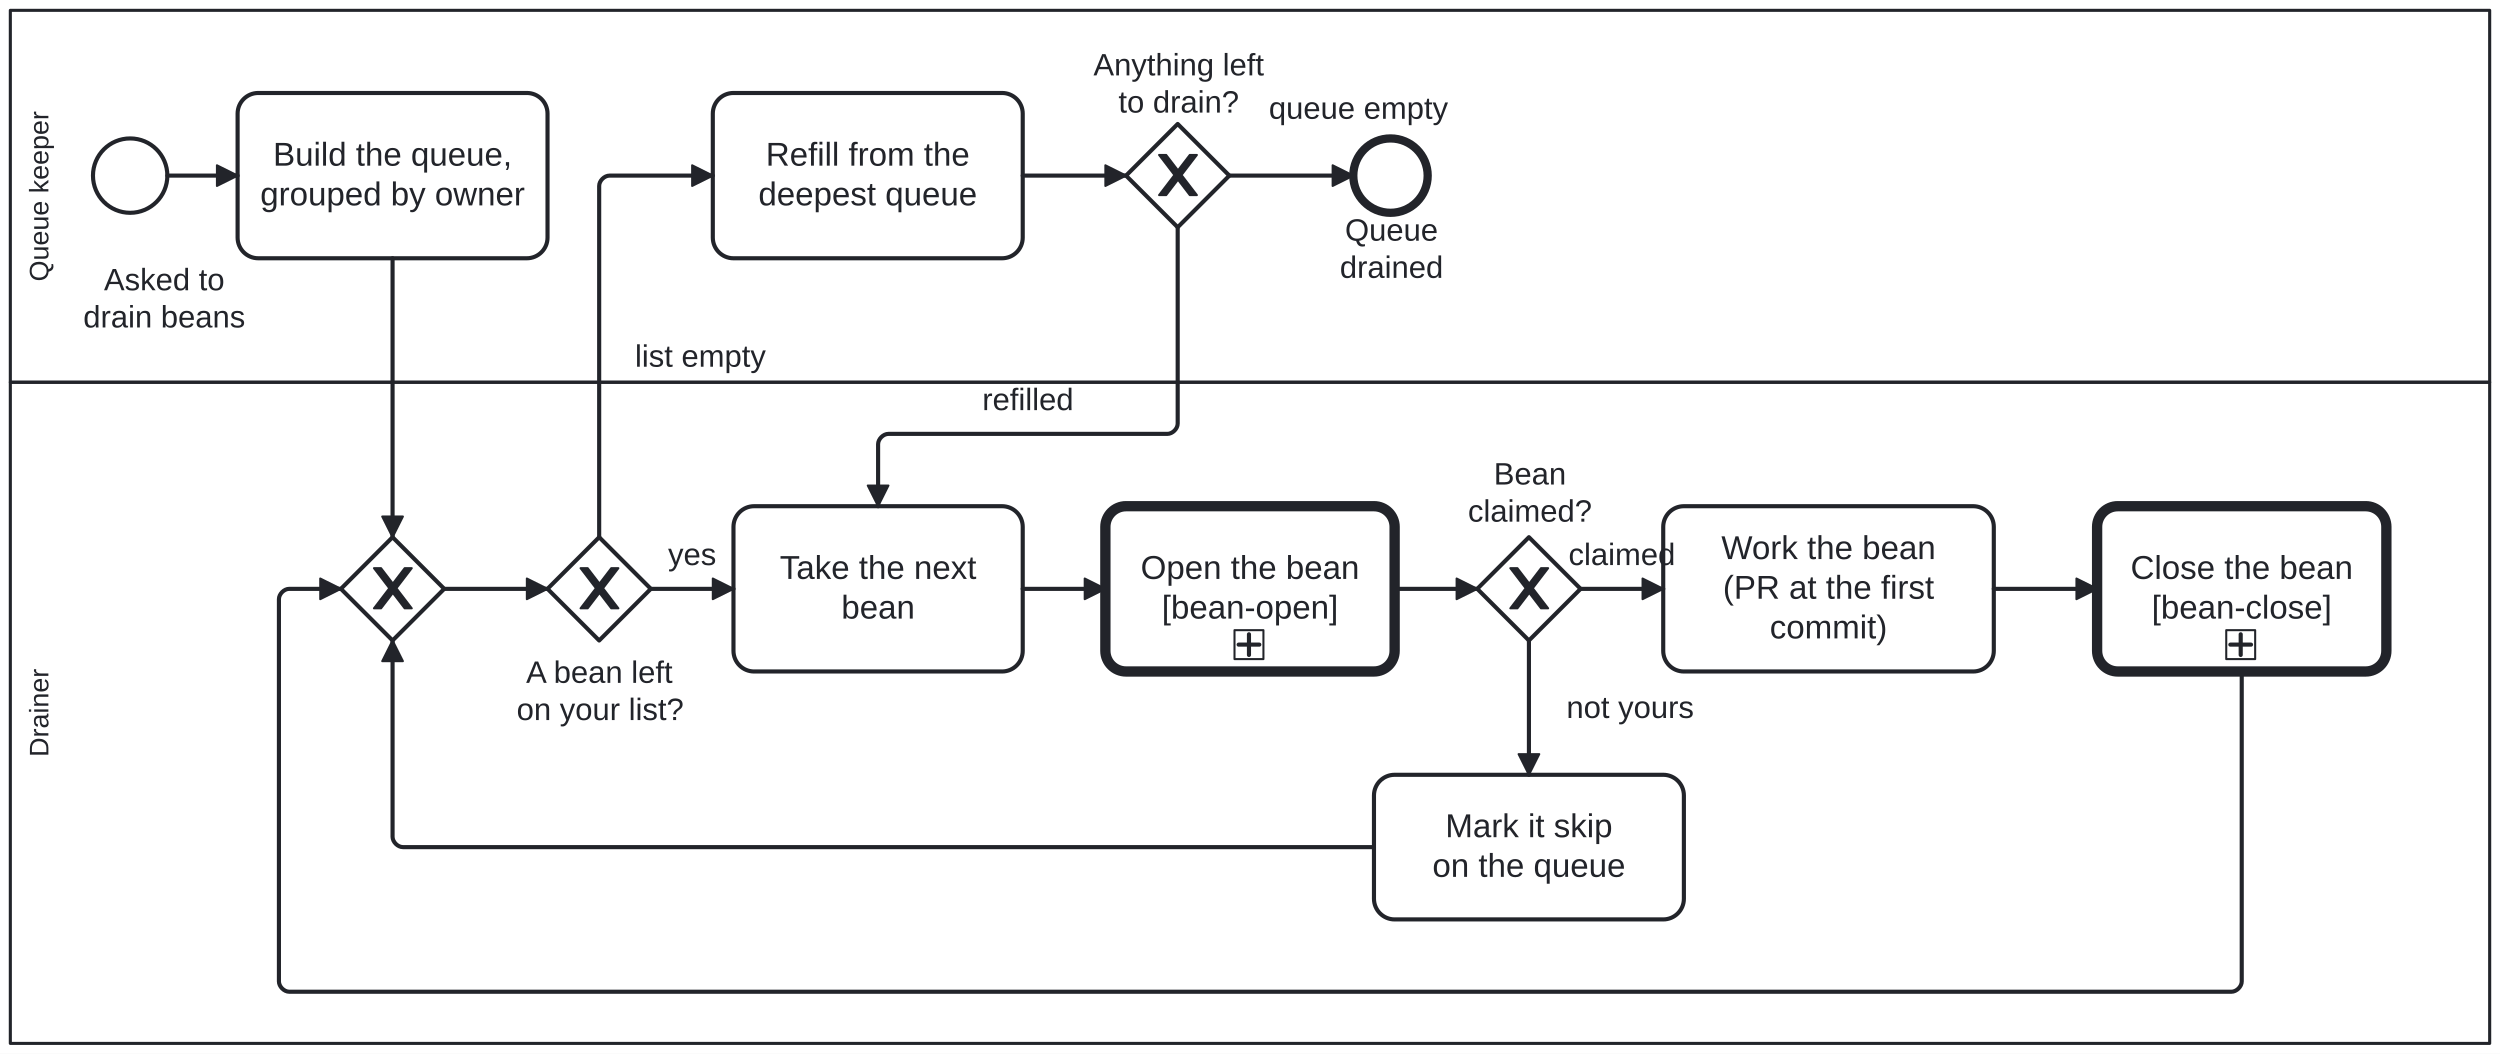
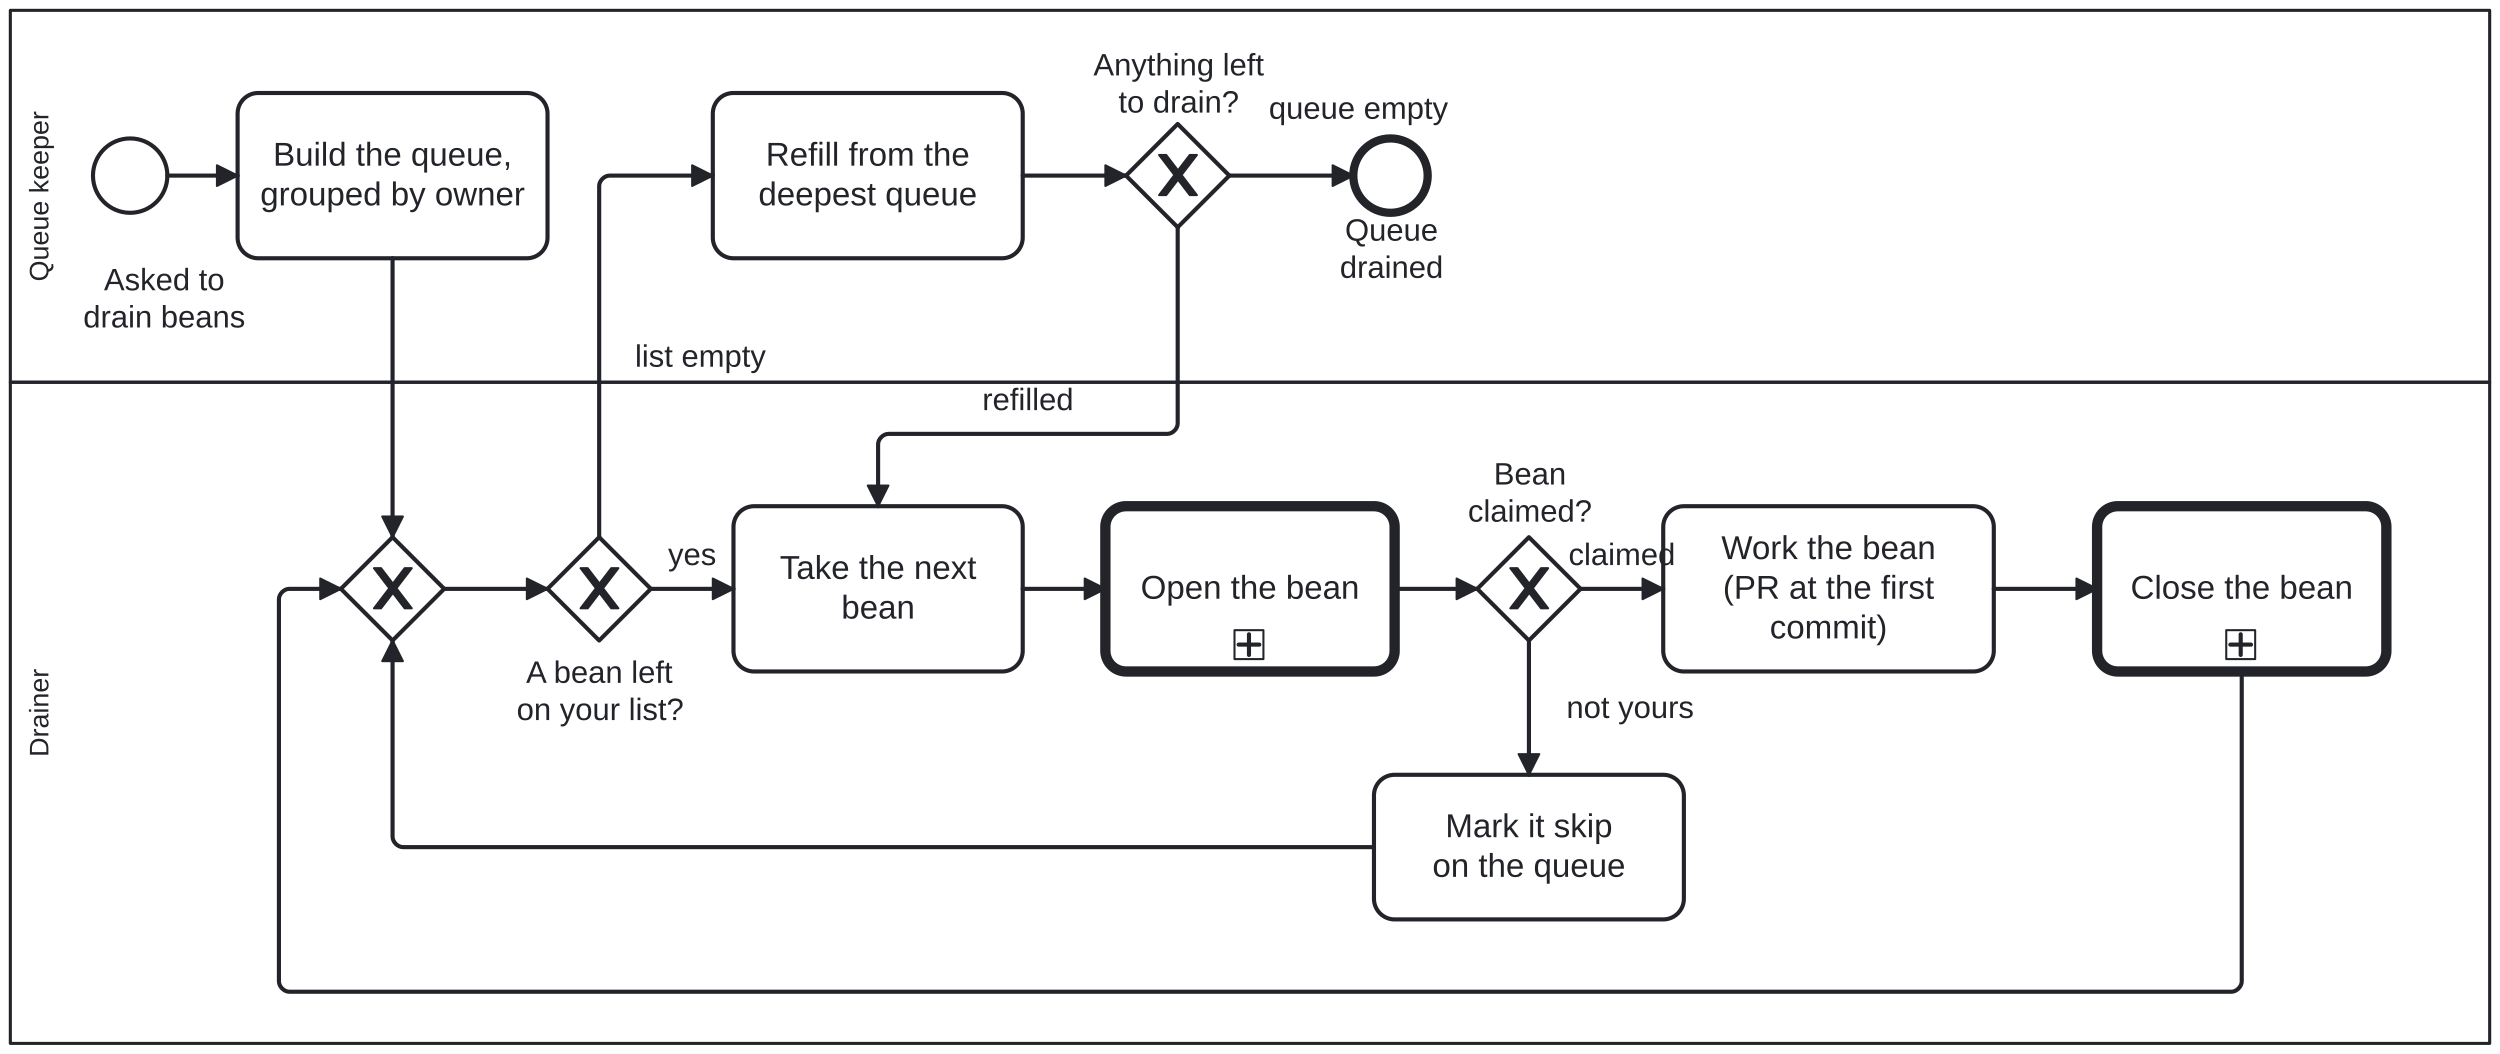
<svg xmlns="http://www.w3.org/2000/svg" width="100%" style="max-width:100%;height:auto" viewBox="155 75 1210 510" version="1.1">
  <rect x="155" y="75" width="1210" height="510" fill="#ffffff" />
  <g class="djs-group">
    <g class="djs-element djs-shape" data-element-id="Lane_Drainer" style="display: block;" transform="matrix(1 0 0 1 160 260)">
      <g class="djs-visual">
        <rect x="0" y="0" width="1200" height="320" rx="0" ry="0" style="stroke-linecap: round; stroke-linejoin: round; stroke: rgb(34, 36, 42); stroke-width: 1.5px; fill: white; fill-opacity: 0.25;" />
        <text lineHeight="1.05" class="djs-label" transform="matrix(-1.83697e-16 -1 1 -1.83697e-16 0 320)" style="font-family: Arial, sans-serif; font-size: 13px; font-weight: normal; fill: rgb(34, 36, 42);">
          <tspan x="138.688" y="18.413">Drainer</tspan>
        </text>
      </g>
      <rect class="djs-hit djs-hit-all" x="0" y="0" width="1200" height="320" style="fill: none; stroke-opacity: 0; stroke: white; stroke-width: 15px;" />
    </g>
  </g>
  <g class="djs-group">
    <g class="djs-element djs-shape" data-element-id="Lane_QueueKeeper" style="display: block;" transform="matrix(1 0 0 1 160 80)">
      <g class="djs-visual">
        <rect x="0" y="0" width="1200" height="180" rx="0" ry="0" style="stroke-linecap: round; stroke-linejoin: round; stroke: rgb(34, 36, 42); stroke-width: 1.5px; fill: white; fill-opacity: 0.25;" />
        <text lineHeight="1.05" class="djs-label" transform="matrix(-1.83697e-16 -1 1 -1.83697e-16 0 180)" style="font-family: Arial, sans-serif; font-size: 13px; font-weight: normal; fill: rgb(34, 36, 42);">
          <tspan x="48.804" y="18.413">Queue keeper</tspan>
        </text>
      </g>
      <rect class="djs-hit djs-hit-all" x="0" y="0" width="1200" height="180" style="fill: none; stroke-opacity: 0; stroke: white; stroke-width: 15px;" />
    </g>
  </g>
  <g class="djs-group">
    <g class="djs-element djs-shape" data-element-id="Drain_Start" style="display: block;" transform="matrix(1 0 0 1 200 142)">
      <g class="djs-visual">
        <circle cx="18" cy="18" r="18" style="stroke-linecap: round; stroke-linejoin: round; stroke: rgb(34, 36, 42); stroke-width: 2px; fill: white; fill-opacity: 0.95;" />
      </g>
      <rect class="djs-hit djs-hit-all" x="0" y="0" width="36" height="36" style="fill: none; stroke-opacity: 0; stroke: white; stroke-width: 15px;" />
    </g>
  </g>
  <g class="djs-group">
    <g class="djs-element djs-shape" data-element-id="Drain_Start_label" style="display: block;" transform="matrix(1 0 0 1 195 202)">
      <g class="djs-visual">
        <text lineHeight="1.2" class="djs-label" style="font-family: Arial, sans-serif; font-size: 15px; font-weight: normal; fill: rgb(34, 36, 42);">
          <tspan x="10.317" y="13.5">Asked to</tspan>
          <tspan x="0.304" y="31.5">drain beans</tspan>
        </text>
      </g>
      <rect class="djs-hit djs-hit-all" x="0" y="0" width="79" height="36" style="fill: none; stroke-opacity: 0; stroke: white; stroke-width: 15px;" />
    </g>
  </g>
  <g class="djs-group">
    <g class="djs-element djs-shape" data-element-id="Drain_BuildQueue" style="display: block;" transform="matrix(1 0 0 1 270 120)">
      <g class="djs-visual">
        <rect x="0" y="0" width="150" height="80" rx="10" ry="10" style="stroke-linecap: round; stroke-linejoin: round; stroke: rgb(34, 36, 42); stroke-width: 2px; fill: white; fill-opacity: 0.95;" />
        <text lineHeight="1.2" class="djs-label" style="font-family: Arial, sans-serif; font-size: 16px; font-weight: normal; fill: rgb(34, 36, 42);">
          <tspan x="17.176" y="35.2">Build the queue,</tspan>
          <tspan x="10.957" y="54.4">grouped by owner</tspan>
        </text>
      </g>
      <rect class="djs-hit djs-hit-all" x="0" y="0" width="150" height="80" style="fill: none; stroke-opacity: 0; stroke: white; stroke-width: 15px;" />
    </g>
  </g>
  <g class="djs-group">
    <g class="djs-element djs-shape" data-element-id="Drain_Next" style="display: block;" transform="matrix(1 0 0 1 320 335)">
      <g class="djs-visual">
        <polygon points="25,0 50,25 25,50 0,25" style="stroke-linecap: round; stroke-linejoin: round; stroke: rgb(34, 36, 42); stroke-width: 2px; fill: white; fill-opacity: 0.95;" />
        <path d="m 16,15 7.429,9.714 -7.429,9.714 3.429,0 5.714,-7.464 5.714,7.464 3.429,0 -7.429,-9.714 7.429,-9.714 -3.429,0 -5.714,7.464 -5.714,-7.464 -3.429,0 z" style="fill: rgb(34, 36, 42); stroke-linecap: round; stroke-linejoin: round; stroke: rgb(34, 36, 42); stroke-width: 1px;" />
      </g>
      <rect class="djs-hit djs-hit-all" x="0" y="0" width="50" height="50" style="fill: none; stroke-opacity: 0; stroke: white; stroke-width: 15px;" />
    </g>
  </g>
  <g class="djs-group">
    <g class="djs-element djs-shape" data-element-id="Drain_More" style="display: block;" transform="matrix(1 0 0 1 420 335)">
      <g class="djs-visual">
        <polygon points="25,0 50,25 25,50 0,25" style="stroke-linecap: round; stroke-linejoin: round; stroke: rgb(34, 36, 42); stroke-width: 2px; fill: white; fill-opacity: 0.95;" />
        <path d="m 16,15 7.429,9.714 -7.429,9.714 3.429,0 5.714,-7.464 5.714,7.464 3.429,0 -7.429,-9.714 7.429,-9.714 -3.429,0 -5.714,7.464 -5.714,-7.464 -3.429,0 z" style="fill: rgb(34, 36, 42); stroke-linecap: round; stroke-linejoin: round; stroke: rgb(34, 36, 42); stroke-width: 1px;" />
      </g>
      <rect class="djs-hit djs-hit-all" x="0" y="0" width="50" height="50" style="fill: none; stroke-opacity: 0; stroke: white; stroke-width: 15px;" />
    </g>
  </g>
  <g class="djs-group">
    <g class="djs-element djs-shape" data-element-id="Drain_More_label" style="display: block;" transform="matrix(1 0 0 1 405 392)">
      <g class="djs-visual">
        <text lineHeight="1.2" class="djs-label" style="font-family: Arial, sans-serif; font-size: 15px; font-weight: normal; fill: rgb(34, 36, 42);">
          <tspan x="4.641" y="13.5">A bean left</tspan>
          <tspan x="0.063" y="31.5">on your list?</tspan>
        </text>
      </g>
      <rect class="djs-hit djs-hit-all" x="0" y="0" width="81" height="36" style="fill: none; stroke-opacity: 0; stroke: white; stroke-width: 15px;" />
    </g>
  </g>
  <g class="djs-group">
    <g class="djs-element djs-shape" data-element-id="Drain_TakeNext" style="display: block;" transform="matrix(1 0 0 1 510 320)">
      <g class="djs-visual">
        <rect x="0" y="0" width="140" height="80" rx="10" ry="10" style="stroke-linecap: round; stroke-linejoin: round; stroke: rgb(34, 36, 42); stroke-width: 2px; fill: white; fill-opacity: 0.95;" />
        <text lineHeight="1.2" class="djs-label" style="font-family: Arial, sans-serif; font-size: 16px; font-weight: normal; fill: rgb(34, 36, 42);">
          <tspan x="22.414" y="35.2">Take the next </tspan>
          <tspan x="52.203" y="54.4">bean</tspan>
        </text>
      </g>
      <rect class="djs-hit djs-hit-all" x="0" y="0" width="140" height="80" style="fill: none; stroke-opacity: 0; stroke: white; stroke-width: 15px;" />
    </g>
  </g>
  <g class="djs-group">
    <a class="fa-subprocess-link" href="https://litlfred.github.io/folio-assistant/cat-harness/process/Process_BeanOpen" target="_top">
      <g class="djs-element djs-shape" data-element-id="Drain_Open" style="display: block;" transform="matrix(1 0 0 1 690 320)">
        <g class="djs-visual">
          <rect x="0" y="0" width="140" height="80" rx="10" ry="10" style="stroke-linecap: round; stroke-linejoin: round; stroke: rgb(34, 36, 42); stroke-width: 5px; fill: white; fill-opacity: 0.95;" />
          <text lineHeight="1.2" class="djs-label" style="font-family: Arial, sans-serif; font-size: 16px; font-weight: normal; fill: rgb(34, 36, 42);">
-             <tspan x="17.066" y="35.2">Open the bean</tspan>
-             <tspan x="27.297" y="54.4">[bean-open]</tspan>
+             <tspan x="17.066" y="44.8">Open the bean</tspan>
          </text>
          <rect x="0" y="0" width="14" height="14" rx="0" ry="0" style="stroke-linecap: round; stroke-linejoin: round; stroke: rgb(34, 36, 42); stroke-width: 1px; fill: white;" transform="matrix(1 0 0 1 62.5 60)" />
          <path data-marker="sub-process" d="m62.5,60 m 7,2 l 0,10 m -5,-5 l 10,0" style="fill: white; stroke-linecap: round; stroke-linejoin: round; stroke: rgb(34, 36, 42); stroke-width: 2px;" />
        </g>
        <rect class="djs-hit djs-hit-all" x="0" y="0" width="140" height="80" style="fill: none; stroke-opacity: 0; stroke: white; stroke-width: 15px;" />
      </g>
    </a>
  </g>
  <g class="djs-group">
    <g class="djs-element djs-shape" data-element-id="Drain_Claimed" style="display: block;" transform="matrix(1 0 0 1 870 335)">
      <g class="djs-visual">
        <polygon points="25,0 50,25 25,50 0,25" style="stroke-linecap: round; stroke-linejoin: round; stroke: rgb(34, 36, 42); stroke-width: 2px; fill: white; fill-opacity: 0.95;" />
        <path d="m 16,15 7.429,9.714 -7.429,9.714 3.429,0 5.714,-7.464 5.714,7.464 3.429,0 -7.429,-9.714 7.429,-9.714 -3.429,0 -5.714,7.464 -5.714,-7.464 -3.429,0 z" style="fill: rgb(34, 36, 42); stroke-linecap: round; stroke-linejoin: round; stroke: rgb(34, 36, 42); stroke-width: 1px;" />
      </g>
      <rect class="djs-hit djs-hit-all" x="0" y="0" width="50" height="50" style="fill: none; stroke-opacity: 0; stroke: white; stroke-width: 15px;" />
    </g>
  </g>
  <g class="djs-group">
    <g class="djs-element djs-shape" data-element-id="Drain_Claimed_label" style="display: block;" transform="matrix(1 0 0 1 865 296)">
      <g class="djs-visual">
        <text lineHeight="1.2" class="djs-label" style="font-family: Arial, sans-serif; font-size: 15px; font-weight: normal; fill: rgb(34, 36, 42);">
          <tspan x="12.984" y="13.5">Bean </tspan>
          <tspan x="0.485" y="31.5">claimed?</tspan>
        </text>
      </g>
      <rect class="djs-hit djs-hit-all" x="0" y="0" width="61" height="36" style="fill: none; stroke-opacity: 0; stroke: white; stroke-width: 15px;" />
    </g>
  </g>
  <g class="djs-group">
    <g class="djs-element djs-shape" data-element-id="Drain_Skip" style="display: block;" transform="matrix(1 0 0 1 820 450)">
      <g class="djs-visual">
        <rect x="0" y="0" width="150" height="70" rx="10" ry="10" style="stroke-linecap: round; stroke-linejoin: round; stroke: rgb(34, 36, 42); stroke-width: 2px; fill: white; fill-opacity: 0.95;" />
        <text lineHeight="1.2" class="djs-label" style="font-family: Arial, sans-serif; font-size: 16px; font-weight: normal; fill: rgb(34, 36, 42);">
          <tspan x="34.551" y="30.2">Mark it skip</tspan>
          <tspan x="28.289" y="49.4">on the queue</tspan>
        </text>
      </g>
      <rect class="djs-hit djs-hit-all" x="0" y="0" width="150" height="70" style="fill: none; stroke-opacity: 0; stroke: white; stroke-width: 15px;" />
    </g>
  </g>
  <g class="djs-group">
    <g class="djs-element djs-shape" data-element-id="Drain_Work" style="display: block;" transform="matrix(1 0 0 1 960 320)">
      <g class="djs-visual">
        <rect x="0" y="0" width="160" height="80" rx="10" ry="10" style="stroke-linecap: round; stroke-linejoin: round; stroke: rgb(34, 36, 42); stroke-width: 2px; fill: white; fill-opacity: 0.95;" />
        <text lineHeight="1.2" class="djs-label" style="font-family: Arial, sans-serif; font-size: 16px; font-weight: normal; fill: rgb(34, 36, 42);">
          <tspan x="28.117" y="25.6">Work the bean</tspan>
          <tspan x="28.875" y="44.8">(PR at the first </tspan>
          <tspan x="51.559" y="64">commit)</tspan>
        </text>
      </g>
      <rect class="djs-hit djs-hit-all" x="0" y="0" width="160" height="80" style="fill: none; stroke-opacity: 0; stroke: white; stroke-width: 15px;" />
    </g>
  </g>
  <g class="djs-group">
    <a class="fa-subprocess-link" href="https://litlfred.github.io/folio-assistant/cat-harness/process/Process_BeanClose" target="_top">
      <g class="djs-element djs-shape" data-element-id="Drain_Close" style="display: block;" transform="matrix(1 0 0 1 1170 320)">
        <g class="djs-visual">
          <rect x="0" y="0" width="140" height="80" rx="10" ry="10" style="stroke-linecap: round; stroke-linejoin: round; stroke: rgb(34, 36, 42); stroke-width: 5px; fill: white; fill-opacity: 0.95;" />
          <text lineHeight="1.2" class="djs-label" style="font-family: Arial, sans-serif; font-size: 16px; font-weight: normal; fill: rgb(34, 36, 42);">
-             <tspan x="16.184" y="35.2">Close the bean</tspan>
-             <tspan x="26.418" y="54.4">[bean-close]</tspan>
+             <tspan x="16.184" y="44.8">Close the bean</tspan>
          </text>
          <rect x="0" y="0" width="14" height="14" rx="0" ry="0" style="stroke-linecap: round; stroke-linejoin: round; stroke: rgb(34, 36, 42); stroke-width: 1px; fill: white;" transform="matrix(1 0 0 1 62.5 60)" />
          <path data-marker="sub-process" d="m62.5,60 m 7,2 l 0,10 m -5,-5 l 10,0" style="fill: white; stroke-linecap: round; stroke-linejoin: round; stroke: rgb(34, 36, 42); stroke-width: 2px;" />
        </g>
        <rect class="djs-hit djs-hit-all" x="0" y="0" width="140" height="80" style="fill: none; stroke-opacity: 0; stroke: white; stroke-width: 15px;" />
      </g>
    </a>
  </g>
  <g class="djs-group">
    <g class="djs-element djs-shape" data-element-id="Drain_Refill" style="display: block;" transform="matrix(1 0 0 1 500 120)">
      <g class="djs-visual">
        <rect x="0" y="0" width="150" height="80" rx="10" ry="10" style="stroke-linecap: round; stroke-linejoin: round; stroke: rgb(34, 36, 42); stroke-width: 2px; fill: white; fill-opacity: 0.95;" />
        <text lineHeight="1.2" class="djs-label" style="font-family: Arial, sans-serif; font-size: 16px; font-weight: normal; fill: rgb(34, 36, 42);">
          <tspan x="25.652" y="35.2">Refill from the</tspan>
          <tspan x="22.062" y="54.4">deepest queue</tspan>
        </text>
      </g>
      <rect class="djs-hit djs-hit-all" x="0" y="0" width="150" height="80" style="fill: none; stroke-opacity: 0; stroke: white; stroke-width: 15px;" />
    </g>
  </g>
  <g class="djs-group">
    <g class="djs-element djs-shape" data-element-id="Drain_Refilled" style="display: block;" transform="matrix(1 0 0 1 700 135)">
      <g class="djs-visual">
        <polygon points="25,0 50,25 25,50 0,25" style="stroke-linecap: round; stroke-linejoin: round; stroke: rgb(34, 36, 42); stroke-width: 2px; fill: white; fill-opacity: 0.95;" />
        <path d="m 16,15 7.429,9.714 -7.429,9.714 3.429,0 5.714,-7.464 5.714,7.464 3.429,0 -7.429,-9.714 7.429,-9.714 -3.429,0 -5.714,7.464 -5.714,-7.464 -3.429,0 z" style="fill: rgb(34, 36, 42); stroke-linecap: round; stroke-linejoin: round; stroke: rgb(34, 36, 42); stroke-width: 1px;" />
      </g>
      <rect class="djs-hit djs-hit-all" x="0" y="0" width="50" height="50" style="fill: none; stroke-opacity: 0; stroke: white; stroke-width: 15px;" />
    </g>
  </g>
  <g class="djs-group">
    <g class="djs-element djs-shape" data-element-id="Drain_Refilled_label" style="display: block;" transform="matrix(1 0 0 1 684 98)">
      <g class="djs-visual">
        <text lineHeight="1.2" class="djs-label" style="font-family: Arial, sans-serif; font-size: 15px; font-weight: normal; fill: rgb(34, 36, 42);">
          <tspan x="0.224" y="13.5">Anything left</tspan>
          <tspan x="12.313" y="31.5">to drain?</tspan>
        </text>
      </g>
      <rect class="djs-hit djs-hit-all" x="0" y="0" width="83" height="36" style="fill: none; stroke-opacity: 0; stroke: white; stroke-width: 15px;" />
    </g>
  </g>
  <g class="djs-group">
    <g class="djs-element djs-shape" data-element-id="Drain_Drained" style="display: block;" transform="matrix(1 0 0 1 810 142)">
      <g class="djs-visual">
        <circle cx="18" cy="18" r="18" style="stroke-linecap: round; stroke-linejoin: round; stroke: rgb(34, 36, 42); stroke-width: 4px; fill: white; fill-opacity: 0.95;" />
      </g>
      <rect class="djs-hit djs-hit-all" x="0" y="0" width="36" height="36" style="fill: none; stroke-opacity: 0; stroke: white; stroke-width: 15px;" />
    </g>
  </g>
  <g class="djs-group">
    <g class="djs-element djs-shape" data-element-id="Drain_Drained_label" style="display: block;" transform="matrix(1 0 0 1 803 178)">
      <g class="djs-visual">
        <text lineHeight="1.2" class="djs-label" style="font-family: Arial, sans-serif; font-size: 15px; font-weight: normal; fill: rgb(34, 36, 42);">
          <tspan x="2.982" y="13.5">Queue </tspan>
          <tspan x="0.48" y="31.5">drained</tspan>
        </text>
      </g>
      <rect class="djs-hit djs-hit-all" x="0" y="0" width="51" height="36" style="fill: none; stroke-opacity: 0; stroke: white; stroke-width: 15px;" />
    </g>
  </g>
  <g class="djs-group">
    <g class="djs-element djs-connection" data-element-id="BD_1" style="display: block;">
      <g class="djs-visual">
        <defs>
          <marker id="folio-marker-1" viewBox="0 0 20 20" refX="11" refY="10" markerWidth="10" markerHeight="10" orient="auto">
            <path d="M 1 5 L 11 10 L 1 15 Z" style="stroke-linecap: round; stroke-linejoin: round; stroke: rgb(34, 36, 42); stroke-width: 1px; fill: rgb(34, 36, 42);" />
          </marker>
        </defs>
        <path data-corner-radius="5" style="fill: none; stroke-linecap: round; stroke-linejoin: round; stroke: rgb(34, 36, 42); stroke-width: 2px; marker-end: url('#folio-marker-1');" d="M236,160L270,160" />
      </g>
      <path d="M236,160L270,160" class="djs-hit djs-hit-stroke" style="fill: none; stroke-opacity: 0; stroke: white; stroke-width: 15px;" />
    </g>
  </g>
  <g class="djs-group">
    <g class="djs-element djs-connection" data-element-id="BD_2" style="display: block;">
      <g class="djs-visual">
        <defs>
          <marker id="folio-marker-2" viewBox="0 0 20 20" refX="11" refY="10" markerWidth="10" markerHeight="10" orient="auto">
            <path d="M 1 5 L 11 10 L 1 15 Z" style="stroke-linecap: round; stroke-linejoin: round; stroke: rgb(34, 36, 42); stroke-width: 1px; fill: rgb(34, 36, 42);" />
          </marker>
        </defs>
        <path data-corner-radius="5" style="fill: none; stroke-linecap: round; stroke-linejoin: round; stroke: rgb(34, 36, 42); stroke-width: 2px; marker-end: url('#folio-marker-2');" d="M345,200L345,335" />
      </g>
      <path d="M345,200L345,335" class="djs-hit djs-hit-stroke" style="fill: none; stroke-opacity: 0; stroke: white; stroke-width: 15px;" />
    </g>
  </g>
  <g class="djs-group">
    <g class="djs-element djs-connection" data-element-id="BD_15" style="display: block;">
      <g class="djs-visual">
        <defs>
          <marker id="folio-marker-3" viewBox="0 0 20 20" refX="11" refY="10" markerWidth="10" markerHeight="10" orient="auto">
            <path d="M 1 5 L 11 10 L 1 15 Z" style="stroke-linecap: round; stroke-linejoin: round; stroke: rgb(34, 36, 42); stroke-width: 1px; fill: rgb(34, 36, 42);" />
          </marker>
        </defs>
        <path data-corner-radius="5" style="fill: none; stroke-linecap: round; stroke-linejoin: round; stroke: rgb(34, 36, 42); stroke-width: 2px; marker-end: url('#folio-marker-3');" d="M370,360L420,360" />
      </g>
      <path d="M370,360L420,360" class="djs-hit djs-hit-stroke" style="fill: none; stroke-opacity: 0; stroke: white; stroke-width: 15px;" />
    </g>
  </g>
  <g class="djs-group">
    <g class="djs-element djs-connection" data-element-id="BD_3" style="display: block;">
      <g class="djs-visual">
        <defs>
          <marker id="folio-marker-4" viewBox="0 0 20 20" refX="11" refY="10" markerWidth="10" markerHeight="10" orient="auto">
            <path d="M 1 5 L 11 10 L 1 15 Z" style="stroke-linecap: round; stroke-linejoin: round; stroke: rgb(34, 36, 42); stroke-width: 1px; fill: rgb(34, 36, 42);" />
          </marker>
        </defs>
        <path data-corner-radius="5" style="fill: none; stroke-linecap: round; stroke-linejoin: round; stroke: rgb(34, 36, 42); stroke-width: 2px; marker-end: url('#folio-marker-4');" d="M470,360L510,360" />
      </g>
      <path d="M470,360L510,360" class="djs-hit djs-hit-stroke" style="fill: none; stroke-opacity: 0; stroke: white; stroke-width: 15px;" />
    </g>
  </g>
  <g class="djs-group">
    <g class="djs-element djs-shape" data-element-id="BD_3_label" style="display: block;" transform="matrix(1 0 0 1 478 335)">
      <g class="djs-visual">
        <text lineHeight="1.2" class="djs-label" style="font-family: Arial, sans-serif; font-size: 15px; font-weight: normal; fill: rgb(34, 36, 42);">
          <tspan x="0.329" y="13.5">yes</tspan>
        </text>
      </g>
      <rect class="djs-hit djs-hit-all" x="0" y="0" width="24" height="18" style="fill: none; stroke-opacity: 0; stroke: white; stroke-width: 15px;" />
    </g>
  </g>
  <g class="djs-group">
    <g class="djs-element djs-connection" data-element-id="BD_4" style="display: block;">
      <g class="djs-visual">
        <defs>
          <marker id="folio-marker-5" viewBox="0 0 20 20" refX="11" refY="10" markerWidth="10" markerHeight="10" orient="auto">
            <path d="M 1 5 L 11 10 L 1 15 Z" style="stroke-linecap: round; stroke-linejoin: round; stroke: rgb(34, 36, 42); stroke-width: 1px; fill: rgb(34, 36, 42);" />
          </marker>
        </defs>
        <path data-corner-radius="5" style="fill: none; stroke-linecap: round; stroke-linejoin: round; stroke: rgb(34, 36, 42); stroke-width: 2px; marker-end: url('#folio-marker-5');" d="M650,360L690,360" />
      </g>
      <path d="M650,360L690,360" class="djs-hit djs-hit-stroke" style="fill: none; stroke-opacity: 0; stroke: white; stroke-width: 15px;" />
    </g>
  </g>
  <g class="djs-group">
    <g class="djs-element djs-connection" data-element-id="BD_5" style="display: block;">
      <g class="djs-visual">
        <defs>
          <marker id="folio-marker-6" viewBox="0 0 20 20" refX="11" refY="10" markerWidth="10" markerHeight="10" orient="auto">
            <path d="M 1 5 L 11 10 L 1 15 Z" style="stroke-linecap: round; stroke-linejoin: round; stroke: rgb(34, 36, 42); stroke-width: 1px; fill: rgb(34, 36, 42);" />
          </marker>
        </defs>
        <path data-corner-radius="5" style="fill: none; stroke-linecap: round; stroke-linejoin: round; stroke: rgb(34, 36, 42); stroke-width: 2px; marker-end: url('#folio-marker-6');" d="M830,360L870,360" />
      </g>
      <path d="M830,360L870,360" class="djs-hit djs-hit-stroke" style="fill: none; stroke-opacity: 0; stroke: white; stroke-width: 15px;" />
    </g>
  </g>
  <g class="djs-group">
    <g class="djs-element djs-connection" data-element-id="BD_6" style="display: block;">
      <g class="djs-visual">
        <defs>
          <marker id="folio-marker-7" viewBox="0 0 20 20" refX="11" refY="10" markerWidth="10" markerHeight="10" orient="auto">
            <path d="M 1 5 L 11 10 L 1 15 Z" style="stroke-linecap: round; stroke-linejoin: round; stroke: rgb(34, 36, 42); stroke-width: 1px; fill: rgb(34, 36, 42);" />
          </marker>
        </defs>
        <path data-corner-radius="5" style="fill: none; stroke-linecap: round; stroke-linejoin: round; stroke: rgb(34, 36, 42); stroke-width: 2px; marker-end: url('#folio-marker-7');" d="M920,360L960,360" />
      </g>
      <path d="M920,360L960,360" class="djs-hit djs-hit-stroke" style="fill: none; stroke-opacity: 0; stroke: white; stroke-width: 15px;" />
    </g>
  </g>
  <g class="djs-group">
    <g class="djs-element djs-shape" data-element-id="BD_6_label" style="display: block;" transform="matrix(1 0 0 1 914 335)">
      <g class="djs-visual">
        <text lineHeight="1.2" class="djs-label" style="font-family: Arial, sans-serif; font-size: 15px; font-weight: normal; fill: rgb(34, 36, 42);">
          <tspan x="0.156" y="13.5">claimed</tspan>
        </text>
      </g>
      <rect class="djs-hit djs-hit-all" x="0" y="0" width="52" height="18" style="fill: none; stroke-opacity: 0; stroke: white; stroke-width: 15px;" />
    </g>
  </g>
  <g class="djs-group">
    <g class="djs-element djs-connection" data-element-id="BD_7" style="display: block;">
      <g class="djs-visual">
        <defs>
          <marker id="folio-marker-8" viewBox="0 0 20 20" refX="11" refY="10" markerWidth="10" markerHeight="10" orient="auto">
            <path d="M 1 5 L 11 10 L 1 15 Z" style="stroke-linecap: round; stroke-linejoin: round; stroke: rgb(34, 36, 42); stroke-width: 1px; fill: rgb(34, 36, 42);" />
          </marker>
        </defs>
        <path data-corner-radius="5" style="fill: none; stroke-linecap: round; stroke-linejoin: round; stroke: rgb(34, 36, 42); stroke-width: 2px; marker-end: url('#folio-marker-8');" d="M1120,360L1170,360" />
      </g>
      <path d="M1120,360L1170,360" class="djs-hit djs-hit-stroke" style="fill: none; stroke-opacity: 0; stroke: white; stroke-width: 15px;" />
    </g>
  </g>
  <g class="djs-group">
    <g class="djs-element djs-connection" data-element-id="BD_8" style="display: block;">
      <g class="djs-visual">
        <defs>
          <marker id="folio-marker-9" viewBox="0 0 20 20" refX="11" refY="10" markerWidth="10" markerHeight="10" orient="auto">
            <path d="M 1 5 L 11 10 L 1 15 Z" style="stroke-linecap: round; stroke-linejoin: round; stroke: rgb(34, 36, 42); stroke-width: 1px; fill: rgb(34, 36, 42);" />
          </marker>
        </defs>
        <path data-corner-radius="5" style="fill: none; stroke-linecap: round; stroke-linejoin: round; stroke: rgb(34, 36, 42); stroke-width: 2px; marker-end: url('#folio-marker-9');" d="M1240,400L1240,550C1240,552.5,1237.5,555,1235,555L295,555C292.5,555,290,552.5,290,550L290,365C290,362.5,292.5,360,295,360L320,360" />
      </g>
      <path d="M1240,400L1240,555L290,555L290,360L320,360" class="djs-hit djs-hit-stroke" style="fill: none; stroke-opacity: 0; stroke: white; stroke-width: 15px;" />
    </g>
  </g>
  <g class="djs-group">
    <g class="djs-element djs-connection" data-element-id="BD_9" style="display: block;">
      <g class="djs-visual">
        <defs>
          <marker id="folio-marker-10" viewBox="0 0 20 20" refX="11" refY="10" markerWidth="10" markerHeight="10" orient="auto">
            <path d="M 1 5 L 11 10 L 1 15 Z" style="stroke-linecap: round; stroke-linejoin: round; stroke: rgb(34, 36, 42); stroke-width: 1px; fill: rgb(34, 36, 42);" />
          </marker>
        </defs>
        <path data-corner-radius="5" style="fill: none; stroke-linecap: round; stroke-linejoin: round; stroke: rgb(34, 36, 42); stroke-width: 2px; marker-end: url('#folio-marker-10');" d="M895,385L895,450" />
      </g>
      <path d="M895,385L895,450" class="djs-hit djs-hit-stroke" style="fill: none; stroke-opacity: 0; stroke: white; stroke-width: 15px;" />
    </g>
  </g>
  <g class="djs-group">
    <g class="djs-element djs-shape" data-element-id="BD_9_label" style="display: block;" transform="matrix(1 0 0 1 913 409)">
      <g class="djs-visual">
        <text lineHeight="1.2" class="djs-label" style="font-family: Arial, sans-serif; font-size: 15px; font-weight: normal; fill: rgb(34, 36, 42);">
          <tspan x="0.15" y="13.5">not yours</tspan>
        </text>
      </g>
      <rect class="djs-hit djs-hit-all" x="0" y="0" width="62" height="18" style="fill: none; stroke-opacity: 0; stroke: white; stroke-width: 15px;" />
    </g>
  </g>
  <g class="djs-group">
    <g class="djs-element djs-connection" data-element-id="BD_10" style="display: block;">
      <g class="djs-visual">
        <defs>
          <marker id="folio-marker-11" viewBox="0 0 20 20" refX="11" refY="10" markerWidth="10" markerHeight="10" orient="auto">
            <path d="M 1 5 L 11 10 L 1 15 Z" style="stroke-linecap: round; stroke-linejoin: round; stroke: rgb(34, 36, 42); stroke-width: 1px; fill: rgb(34, 36, 42);" />
          </marker>
        </defs>
        <path data-corner-radius="5" style="fill: none; stroke-linecap: round; stroke-linejoin: round; stroke: rgb(34, 36, 42); stroke-width: 2px; marker-end: url('#folio-marker-11');" d="M820,485L350,485C347.5,485,345,482.5,345,480L345,385" />
      </g>
      <path d="M820,485L345,485L345,385" class="djs-hit djs-hit-stroke" style="fill: none; stroke-opacity: 0; stroke: white; stroke-width: 15px;" />
    </g>
  </g>
  <g class="djs-group">
    <g class="djs-element djs-connection" data-element-id="BD_11" style="display: block;">
      <g class="djs-visual">
        <defs>
          <marker id="folio-marker-12" viewBox="0 0 20 20" refX="11" refY="10" markerWidth="10" markerHeight="10" orient="auto">
            <path d="M 1 5 L 11 10 L 1 15 Z" style="stroke-linecap: round; stroke-linejoin: round; stroke: rgb(34, 36, 42); stroke-width: 1px; fill: rgb(34, 36, 42);" />
          </marker>
        </defs>
        <path data-corner-radius="5" style="fill: none; stroke-linecap: round; stroke-linejoin: round; stroke: rgb(34, 36, 42); stroke-width: 2px; marker-end: url('#folio-marker-12');" d="M445,335L445,165C445,162.5,447.5,160,450,160L500,160" />
      </g>
      <path d="M445,335L445,160L500,160" class="djs-hit djs-hit-stroke" style="fill: none; stroke-opacity: 0; stroke: white; stroke-width: 15px;" />
    </g>
  </g>
  <g class="djs-group">
    <g class="djs-element djs-shape" data-element-id="BD_11_label" style="display: block;" transform="matrix(1 0 0 1 462 239)">
      <g class="djs-visual">
        <text lineHeight="1.2" class="djs-label" style="font-family: Arial, sans-serif; font-size: 15px; font-weight: normal; fill: rgb(34, 36, 42);">
          <tspan x="0.326" y="13.5">list empty</tspan>
        </text>
      </g>
      <rect class="djs-hit djs-hit-all" x="0" y="0" width="64" height="18" style="fill: none; stroke-opacity: 0; stroke: white; stroke-width: 15px;" />
    </g>
  </g>
  <g class="djs-group">
    <g class="djs-element djs-connection" data-element-id="BD_12" style="display: block;">
      <g class="djs-visual">
        <defs>
          <marker id="folio-marker-13" viewBox="0 0 20 20" refX="11" refY="10" markerWidth="10" markerHeight="10" orient="auto">
            <path d="M 1 5 L 11 10 L 1 15 Z" style="stroke-linecap: round; stroke-linejoin: round; stroke: rgb(34, 36, 42); stroke-width: 1px; fill: rgb(34, 36, 42);" />
          </marker>
        </defs>
        <path data-corner-radius="5" style="fill: none; stroke-linecap: round; stroke-linejoin: round; stroke: rgb(34, 36, 42); stroke-width: 2px; marker-end: url('#folio-marker-13');" d="M650,160L700,160" />
      </g>
      <path d="M650,160L700,160" class="djs-hit djs-hit-stroke" style="fill: none; stroke-opacity: 0; stroke: white; stroke-width: 15px;" />
    </g>
  </g>
  <g class="djs-group">
    <g class="djs-element djs-connection" data-element-id="BD_13" style="display: block;">
      <g class="djs-visual">
        <defs>
          <marker id="folio-marker-14" viewBox="0 0 20 20" refX="11" refY="10" markerWidth="10" markerHeight="10" orient="auto">
            <path d="M 1 5 L 11 10 L 1 15 Z" style="stroke-linecap: round; stroke-linejoin: round; stroke: rgb(34, 36, 42); stroke-width: 1px; fill: rgb(34, 36, 42);" />
          </marker>
        </defs>
        <path data-corner-radius="5" style="fill: none; stroke-linecap: round; stroke-linejoin: round; stroke: rgb(34, 36, 42); stroke-width: 2px; marker-end: url('#folio-marker-14');" d="M725,185L725,280C725,282.5,722.5,285,720,285L585,285C582.5,285,580,287.5,580,290L580,320" />
      </g>
      <path d="M725,185L725,285L580,285L580,320" class="djs-hit djs-hit-stroke" style="fill: none; stroke-opacity: 0; stroke: white; stroke-width: 15px;" />
    </g>
  </g>
  <g class="djs-group">
    <g class="djs-element djs-shape" data-element-id="BD_13_label" style="display: block;" transform="matrix(1 0 0 1 630 260)">
      <g class="djs-visual">
        <text lineHeight="1.2" class="djs-label" style="font-family: Arial, sans-serif; font-size: 15px; font-weight: normal; fill: rgb(34, 36, 42);">
          <tspan x="0.406" y="13.5">refilled</tspan>
        </text>
      </g>
      <rect class="djs-hit djs-hit-all" x="0" y="0" width="45" height="18" style="fill: none; stroke-opacity: 0; stroke: white; stroke-width: 15px;" />
    </g>
  </g>
  <g class="djs-group">
    <g class="djs-element djs-connection" data-element-id="BD_14" style="display: block;">
      <g class="djs-visual">
        <defs>
          <marker id="folio-marker-15" viewBox="0 0 20 20" refX="11" refY="10" markerWidth="10" markerHeight="10" orient="auto">
            <path d="M 1 5 L 11 10 L 1 15 Z" style="stroke-linecap: round; stroke-linejoin: round; stroke: rgb(34, 36, 42); stroke-width: 1px; fill: rgb(34, 36, 42);" />
          </marker>
        </defs>
        <path data-corner-radius="5" style="fill: none; stroke-linecap: round; stroke-linejoin: round; stroke: rgb(34, 36, 42); stroke-width: 2px; marker-end: url('#folio-marker-15');" d="M750,160L810,160" />
      </g>
      <path d="M750,160L810,160" class="djs-hit djs-hit-stroke" style="fill: none; stroke-opacity: 0; stroke: white; stroke-width: 15px;" />
    </g>
  </g>
  <g class="djs-group">
    <g class="djs-element djs-shape" data-element-id="BD_14_label" style="display: block;" transform="matrix(1 0 0 1 769 119)">
      <g class="djs-visual">
        <text lineHeight="1.2" class="djs-label" style="font-family: Arial, sans-serif; font-size: 15px; font-weight: normal; fill: rgb(34, 36, 42);">
          <tspan x="0.137" y="13.5">queue empty</tspan>
        </text>
      </g>
      <rect class="djs-hit djs-hit-all" x="0" y="0" width="87" height="18" style="fill: none; stroke-opacity: 0; stroke: white; stroke-width: 15px;" />
    </g>
  </g>
</svg>
